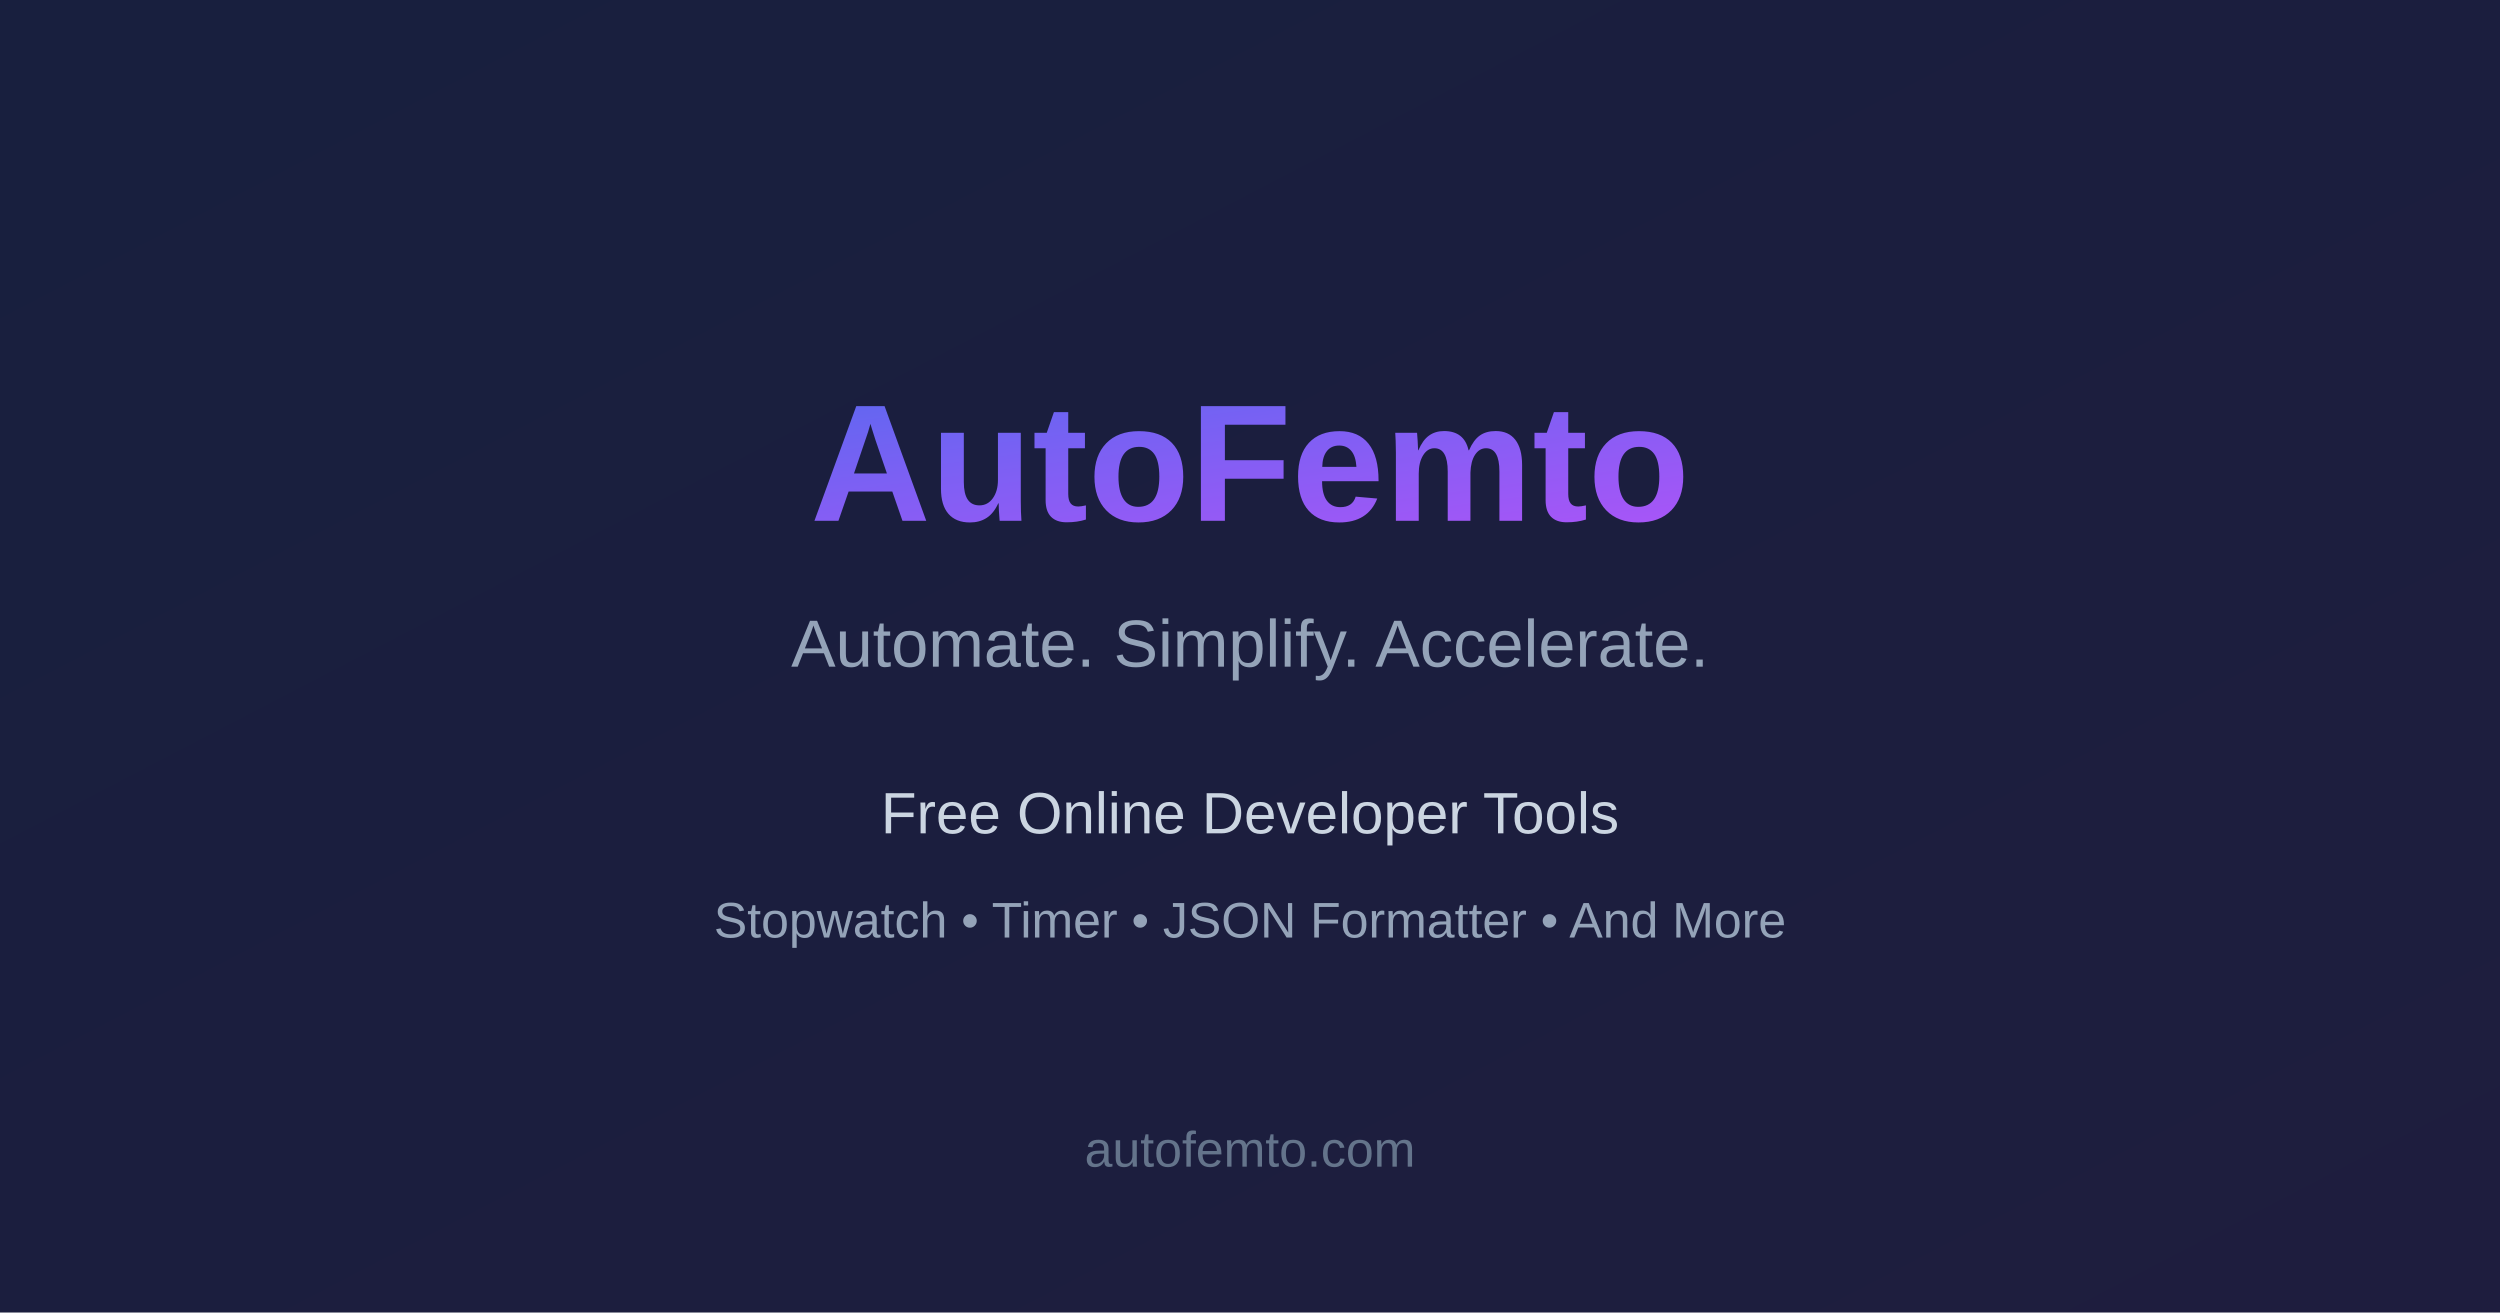
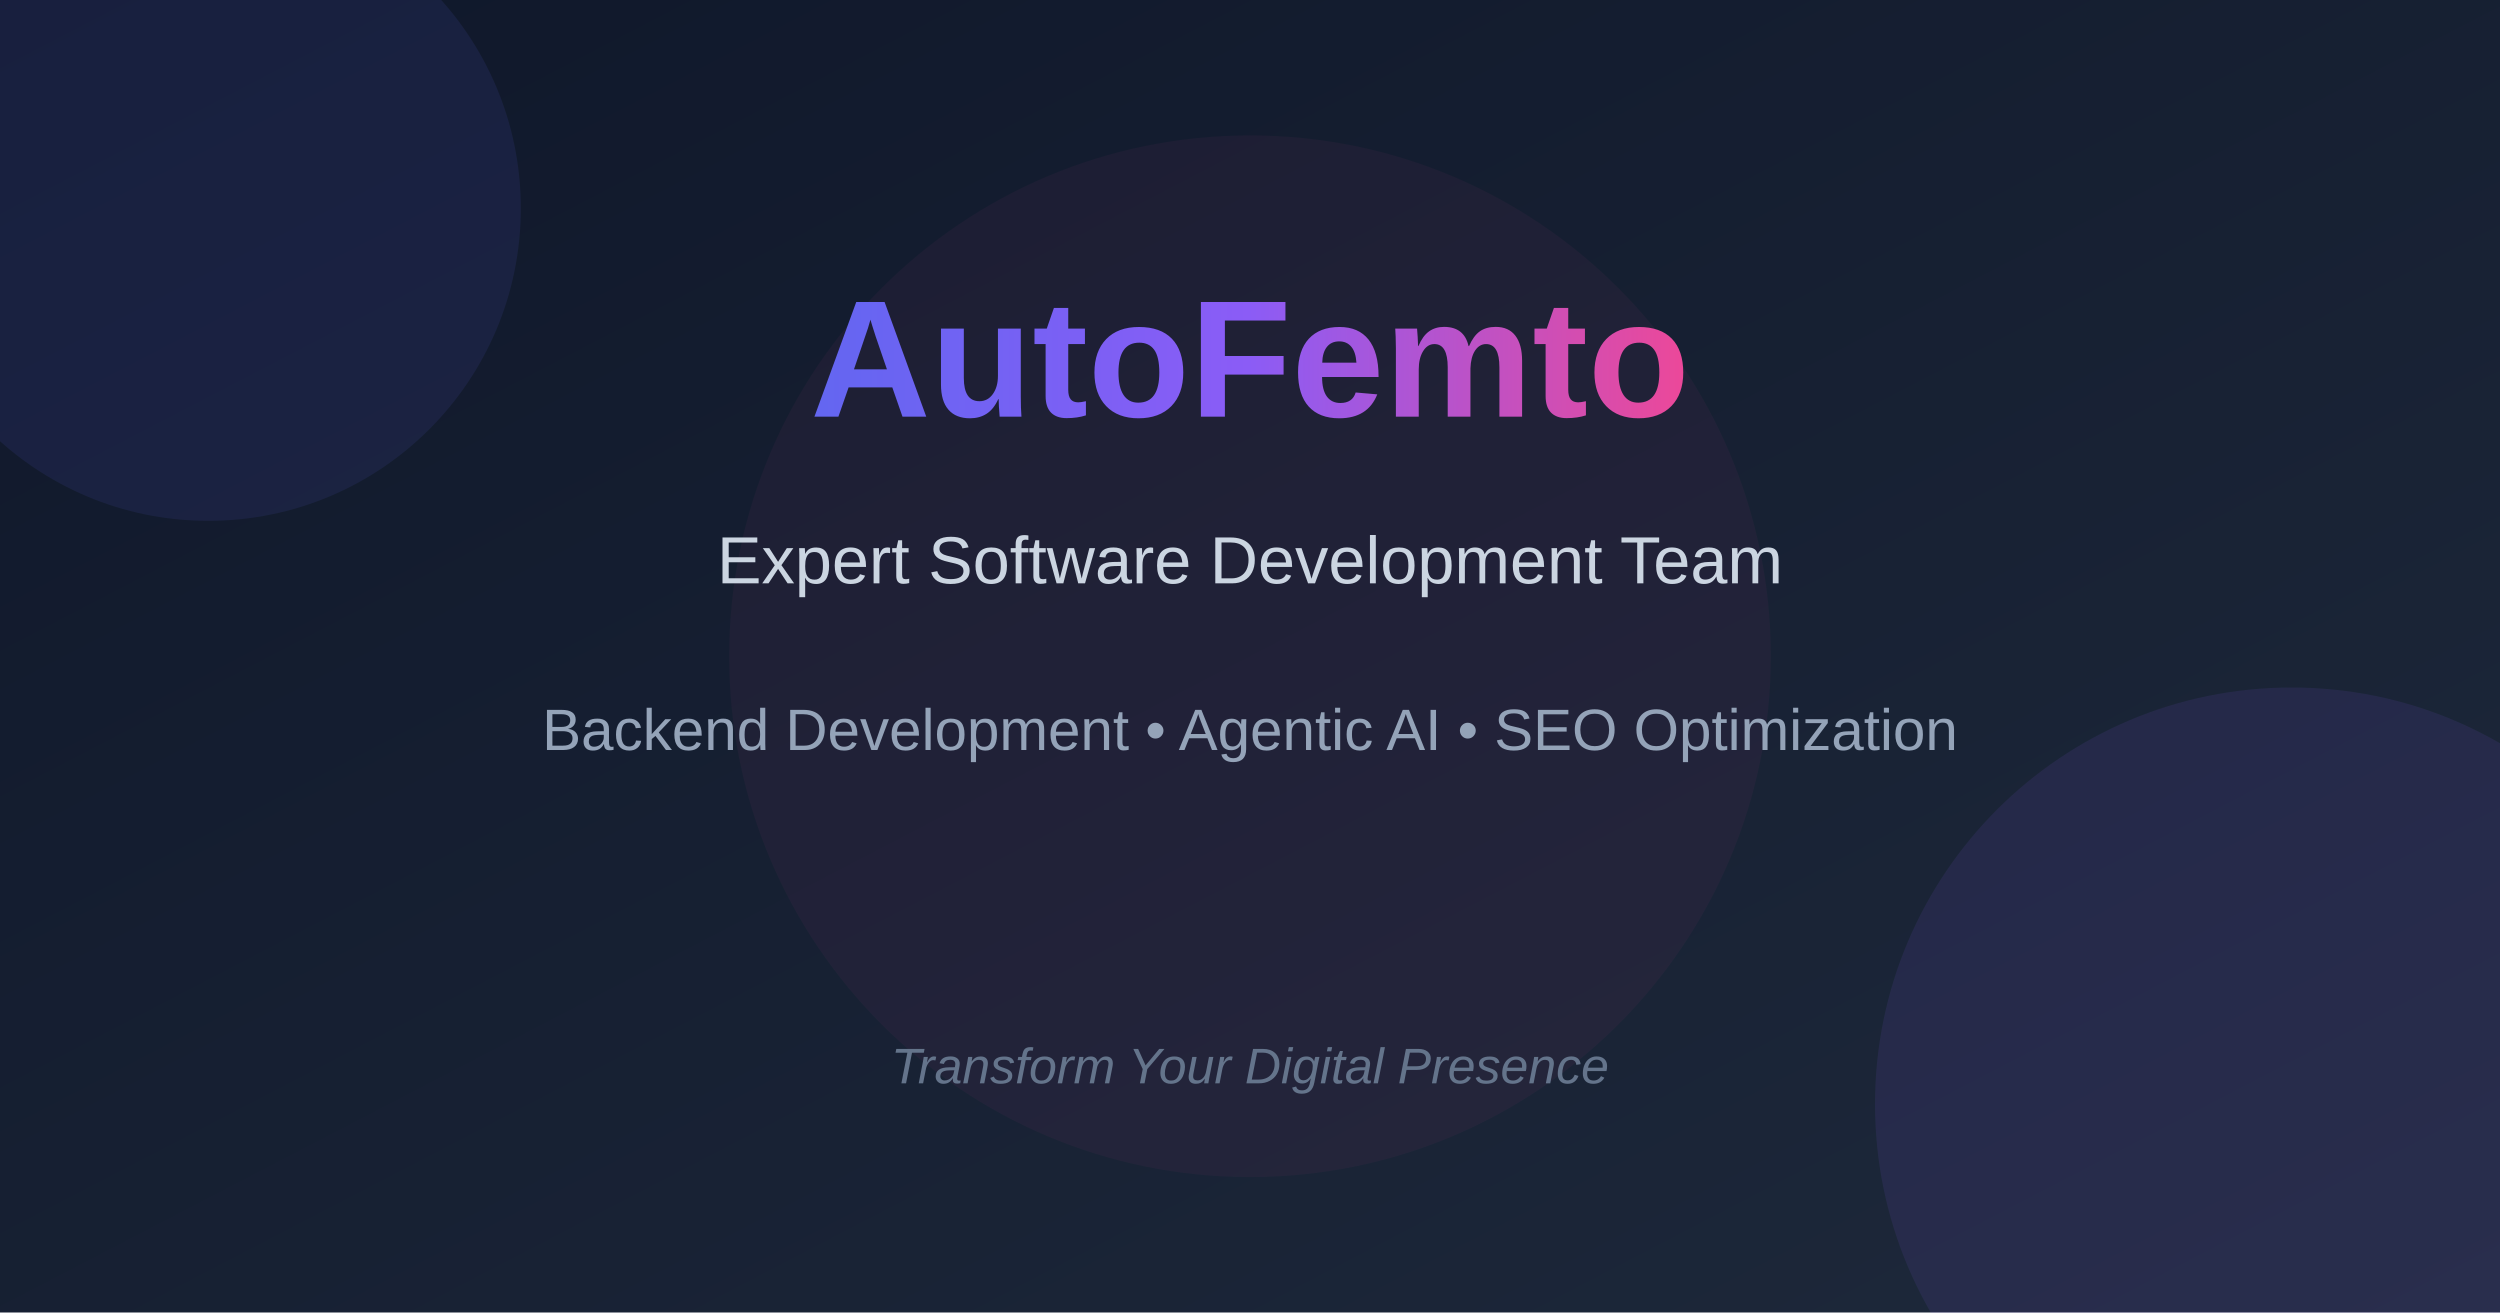
<svg xmlns="http://www.w3.org/2000/svg" width="1200" height="630">
  <defs>
-     <linearGradient id="gradient" x1="0%" y1="0%" x2="100%" y2="100%">
+     <linearGradient id="grad1" x1="0%" y1="0%" x2="100%" y2="100%">
+       <stop offset="0%" style="stop-color:#0f172a;stop-opacity:1" />
+       <stop offset="100%" style="stop-color:#1e293b;stop-opacity:1" />
+     </linearGradient>
+     <linearGradient id="grad2" x1="0%" y1="0%" x2="100%" y2="0%">
      <stop offset="0%" style="stop-color:#6366f1;stop-opacity:1" />
-       <stop offset="100%" style="stop-color:#a855f7;stop-opacity:1" />
+       <stop offset="50%" style="stop-color:#8b5cf6;stop-opacity:1" />
+       <stop offset="100%" style="stop-color:#ec4899;stop-opacity:1" />
    </linearGradient>
  </defs>
-   <rect width="1200" height="630" fill="#0f172a" />
-   <rect width="1200" height="630" fill="url(#gradient)" opacity="0.1" />
-   <text x="600" y="250" font-family="Arial, sans-serif" font-size="80" font-weight="bold" fill="url(#gradient)" text-anchor="middle">
+   <rect width="1200" height="630" fill="url(#grad1)" />
+   <circle cx="100" cy="100" r="150" fill="#6366f1" opacity="0.1" />
+   <circle cx="1100" cy="530" r="200" fill="#8b5cf6" opacity="0.1" />
+   <circle cx="600" cy="315" r="250" fill="#ec4899" opacity="0.05" />
+   <text x="600" y="200" font-family="Arial, sans-serif" font-size="80" font-weight="bold" fill="url(#grad2)" text-anchor="middle">
    AutoFemto
  </text>
-   <text x="600" y="320" font-family="Arial, sans-serif" font-size="32" fill="#94a3b8" text-anchor="middle">
-     Automate. Simplify. Accelerate.
+   <text x="600" y="280" font-family="Arial, sans-serif" font-size="32" fill="#cbd5e1" text-anchor="middle">
+     Expert Software Development Team
  </text>
-   <text x="600" y="400" font-family="Arial, sans-serif" font-size="28" fill="#cbd5e1" text-anchor="middle">
-     Free Online Developer Tools
+   <text x="600" y="360" font-family="Arial, sans-serif" font-size="28" fill="#94a3b8" text-anchor="middle">
+     Backend Development • Agentic AI • SEO Optimization
  </text>
-   <text x="600" y="450" font-family="Arial, sans-serif" font-size="24" fill="#94a3b8" text-anchor="middle">
-     Stopwatch • Timer • JSON Formatter • And More
-   </text>
-   <text x="600" y="560" font-family="Arial, sans-serif" font-size="24" fill="#64748b" text-anchor="middle">
-     autofemto.com
+   <text x="600" y="520" font-family="Arial, sans-serif" font-size="24" fill="#64748b" text-anchor="middle" font-style="italic">
+     Transform Your Digital Presence
  </text>
</svg>
